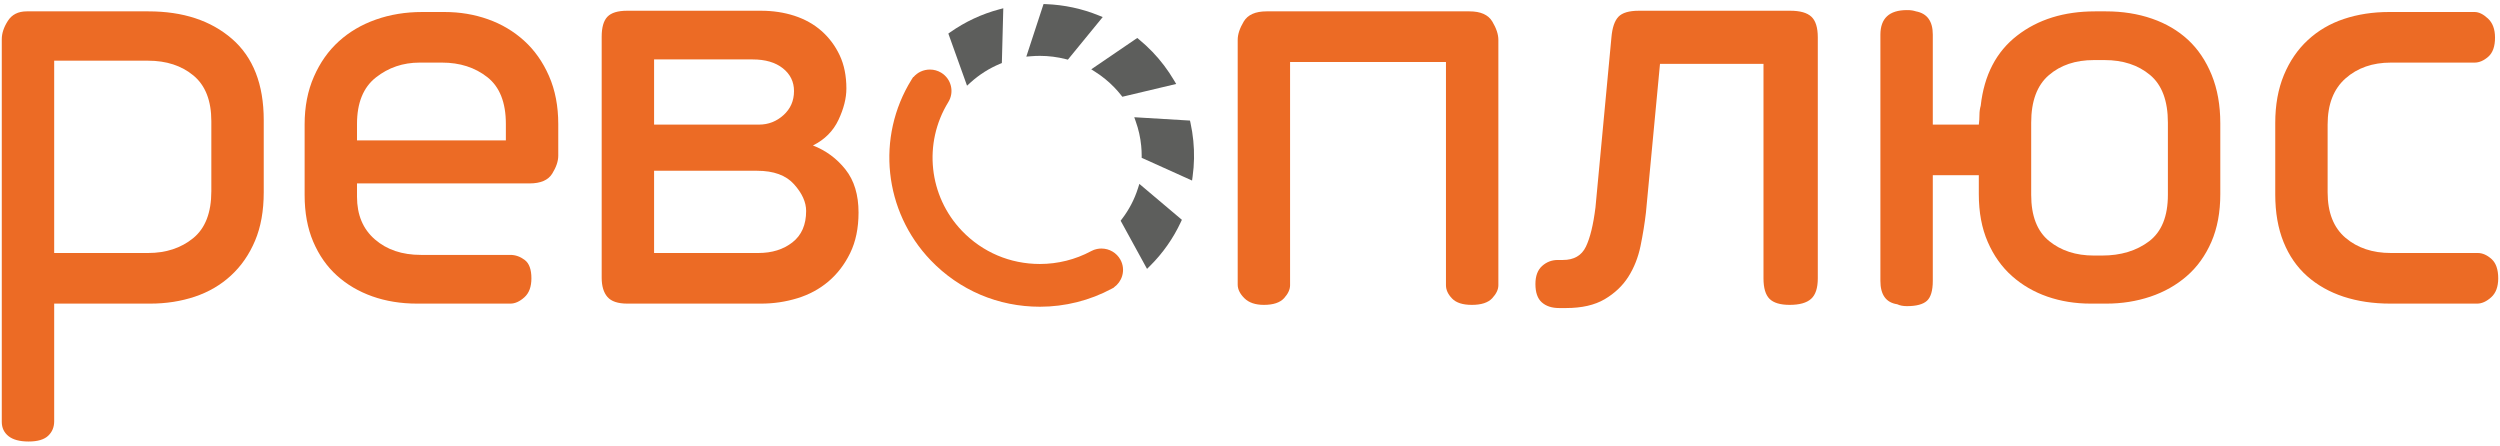
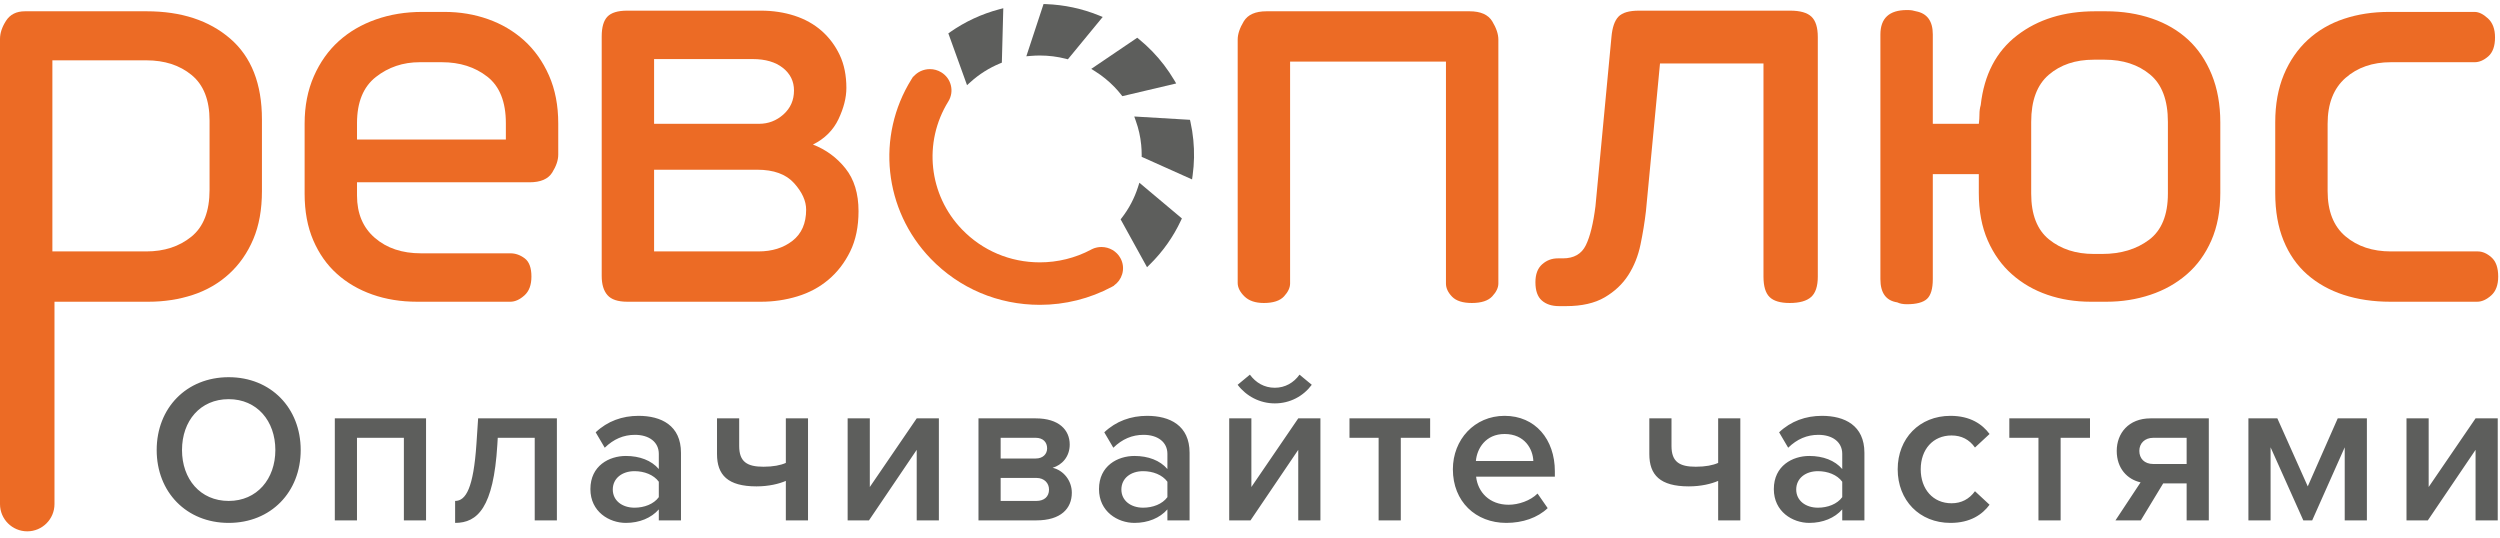
- <svg xmlns="http://www.w3.org/2000/svg" width="101px" height="18px" viewBox="0 0 101 18" version="1.1">
+ <svg xmlns="http://www.w3.org/2000/svg" width="107px" height="23px" viewBox="0 0 107 23" version="1.1">
  <defs />
  <g id="Page-1" stroke="none" stroke-width="1" fill="none" fill-rule="evenodd">
-     <g id="REVO+_CYR_ORNG">
-       <path d="M8.538,4.898 C8.538,4.066 8.297,3.45 7.816,3.051 C7.333,2.652 6.723,2.452 5.983,2.452 L2.189,2.452 L2.189,10.221 L5.983,10.221 C6.706,10.221 7.312,10.022 7.803,9.623 C8.293,9.224 8.538,8.592 8.538,7.725 L8.538,4.898 L8.538,4.898 Z M5.997,0.459 C7.394,0.459 8.52,0.83 9.374,1.571 C10.227,2.312 10.655,3.407 10.655,4.855 L10.655,7.768 C10.655,8.518 10.538,9.17 10.305,9.723 C10.072,10.277 9.749,10.745 9.335,11.128 C8.92,11.512 8.432,11.797 7.872,11.985 C7.311,12.172 6.711,12.266 6.072,12.266 L2.189,12.266 L2.189,17.019 C2.189,17.258 2.107,17.454 1.944,17.607 C1.78,17.76 1.518,17.837 1.156,17.837 C0.795,17.837 0.524,17.764 0.343,17.62 C0.163,17.475 0.072,17.283 0.072,17.045 L0.072,1.584 C0.072,1.345 0.154,1.098 0.318,0.843 C0.482,0.587 0.736,0.459 1.081,0.459 L5.997,0.459 L5.997,0.459 Z" id="Fill-2" fill="#EC6B25" />
-       <path d="M20.437,5.008 C20.437,4.139 20.187,3.509 19.688,3.117 C19.189,2.725 18.579,2.529 17.856,2.529 L16.953,2.529 C16.281,2.529 15.692,2.73 15.185,3.13 C14.677,3.53 14.423,4.156 14.423,5.008 L14.423,5.672 L20.437,5.672 L20.437,5.008 L20.437,5.008 Z M14.423,7.41 L14.423,7.947 C14.423,8.68 14.664,9.255 15.146,9.672 C15.627,10.09 16.247,10.298 17.004,10.298 L20.618,10.298 C20.824,10.298 21.018,10.366 21.199,10.503 C21.379,10.639 21.469,10.886 21.469,11.244 C21.469,11.585 21.375,11.84 21.186,12.01 C20.996,12.181 20.807,12.266 20.618,12.266 L16.849,12.266 C16.195,12.266 15.593,12.168 15.042,11.973 C14.491,11.777 14.014,11.497 13.61,11.131 C13.205,10.766 12.888,10.311 12.655,9.767 C12.423,9.223 12.307,8.594 12.307,7.88 L12.307,5.024 C12.307,4.31 12.431,3.668 12.681,3.099 C12.93,2.529 13.266,2.053 13.688,1.671 C14.109,1.288 14.608,0.995 15.185,0.791 C15.761,0.587 16.385,0.485 17.056,0.485 L17.959,0.485 C18.579,0.485 19.164,0.583 19.714,0.778 C20.265,0.973 20.751,1.262 21.173,1.644 C21.594,2.025 21.93,2.5 22.179,3.069 C22.429,3.638 22.554,4.287 22.554,5.017 L22.554,6.29 C22.554,6.511 22.472,6.753 22.309,7.016 C22.145,7.279 21.84,7.41 21.392,7.41 L14.423,7.41 L14.423,7.41 Z" id="Fill-3" fill="#EC6B25" />
-       <path d="M26.425,6.899 L26.425,10.221 L30.64,10.221 C31.189,10.221 31.647,10.078 32.015,9.791 C32.384,9.503 32.568,9.081 32.568,8.522 C32.568,8.167 32.405,7.808 32.08,7.445 C31.754,7.081 31.257,6.899 30.589,6.899 L26.425,6.899 L26.425,6.899 Z M26.425,2.401 L26.425,5.034 L30.664,5.034 C31.041,5.034 31.371,4.906 31.654,4.65 C31.936,4.395 32.078,4.071 32.078,3.679 C32.078,3.305 31.928,2.998 31.628,2.759 C31.328,2.521 30.921,2.401 30.408,2.401 L26.425,2.401 L26.425,2.401 Z M25.343,12.266 C24.964,12.266 24.696,12.176 24.541,11.997 C24.386,11.819 24.308,11.559 24.308,11.218 L24.308,1.482 C24.308,1.107 24.385,0.838 24.54,0.676 C24.695,0.515 24.961,0.434 25.338,0.434 L30.744,0.434 C31.225,0.434 31.676,0.502 32.096,0.638 C32.516,0.775 32.882,0.979 33.19,1.251 C33.499,1.524 33.744,1.852 33.924,2.235 C34.104,2.619 34.194,3.066 34.194,3.577 C34.194,3.969 34.087,4.391 33.875,4.842 C33.663,5.294 33.319,5.639 32.843,5.877 C33.369,6.081 33.807,6.405 34.158,6.848 C34.509,7.291 34.685,7.87 34.685,8.586 C34.685,9.216 34.572,9.761 34.348,10.221 C34.124,10.681 33.83,11.065 33.468,11.372 C33.106,11.678 32.687,11.904 32.213,12.049 C31.739,12.194 31.252,12.266 30.752,12.266 L25.343,12.266 L25.343,12.266 Z" id="Fill-4" fill="#EC6B25" />
-       <path d="M59.463,12.317 C59.096,12.317 58.83,12.232 58.665,12.061 C58.5,11.891 58.417,11.712 58.417,11.525 L58.417,2.504 L52.119,2.504 L52.119,11.525 C52.119,11.695 52.037,11.87 51.874,12.049 C51.71,12.227 51.439,12.317 51.061,12.317 C50.717,12.317 50.454,12.227 50.274,12.049 C50.093,11.87 50.003,11.687 50.003,11.499 L50.003,1.609 C50.003,1.388 50.085,1.141 50.248,0.868 C50.412,0.596 50.718,0.459 51.167,0.459 L59.369,0.459 C59.818,0.459 60.124,0.596 60.288,0.868 C60.451,1.141 60.534,1.388 60.534,1.609 L60.534,11.525 C60.534,11.695 60.451,11.87 60.285,12.049 C60.12,12.227 59.846,12.317 59.463,12.317" id="Fill-5" fill="#EC6B25" />
-       <path d="M72.303,12.317 C71.925,12.317 71.654,12.236 71.49,12.074 C71.327,11.912 71.245,11.636 71.245,11.244 L71.245,2.58 L67.064,2.58 L66.496,8.586 C66.445,9.029 66.371,9.48 66.277,9.94 C66.182,10.4 66.018,10.814 65.786,11.18 C65.554,11.546 65.235,11.848 64.831,12.087 C64.427,12.325 63.906,12.445 63.269,12.445 L62.986,12.445 C62.693,12.445 62.461,12.368 62.289,12.215 C62.116,12.061 62.031,11.815 62.031,11.474 C62.031,11.15 62.121,10.908 62.302,10.745 C62.482,10.584 62.693,10.503 62.934,10.503 L63.14,10.503 C63.588,10.503 63.898,10.324 64.07,9.966 C64.242,9.608 64.37,9.08 64.457,8.381 L65.102,1.507 C65.136,1.115 65.231,0.838 65.386,0.676 C65.541,0.515 65.816,0.434 66.212,0.434 L72.329,0.434 C72.725,0.434 73.009,0.515 73.181,0.676 C73.353,0.838 73.439,1.115 73.439,1.507 L73.439,11.244 C73.439,11.636 73.349,11.912 73.168,12.074 C72.988,12.236 72.699,12.317 72.303,12.317" id="Fill-6" fill="#EC6B25" />
-       <path d="M87.583,4.957 C87.583,4.071 87.342,3.428 86.861,3.028 C86.379,2.627 85.768,2.427 85.028,2.427 L84.589,2.427 C83.849,2.427 83.243,2.631 82.77,3.04 C82.296,3.449 82.06,4.088 82.06,4.957 L82.06,7.87 C82.06,8.722 82.301,9.344 82.783,9.736 C83.264,10.128 83.867,10.324 84.589,10.324 L84.925,10.324 C85.682,10.324 86.314,10.132 86.822,9.749 C87.33,9.365 87.583,8.739 87.583,7.87 L87.583,4.957 L87.583,4.957 Z M84.46,12.266 C83.841,12.266 83.26,12.172 82.718,11.985 C82.176,11.797 81.699,11.521 81.286,11.154 C80.873,10.788 80.545,10.328 80.305,9.774 C80.064,9.221 79.944,8.578 79.944,7.845 L79.944,7.078 L78.085,7.078 L78.085,11.346 C78.085,11.738 78.006,12.006 77.85,12.151 C77.693,12.295 77.423,12.368 77.04,12.368 C76.883,12.368 76.752,12.342 76.648,12.292 C76.195,12.224 75.968,11.908 75.968,11.346 L75.968,1.405 C75.968,0.74 76.326,0.408 77.04,0.408 C77.127,0.408 77.196,0.412 77.248,0.421 C77.301,0.43 77.353,0.442 77.405,0.459 C77.858,0.544 78.085,0.857 78.085,1.4 L78.085,5.034 L79.945,5.034 C79.961,4.898 79.97,4.767 79.97,4.64 C79.97,4.513 79.987,4.39 80.021,4.271 C80.158,3.035 80.649,2.09 81.492,1.438 C82.335,0.785 83.385,0.459 84.641,0.459 L85.08,0.459 C85.751,0.459 86.37,0.557 86.938,0.753 C87.506,0.949 87.992,1.235 88.397,1.609 C88.801,1.984 89.119,2.457 89.352,3.028 C89.584,3.598 89.7,4.25 89.7,4.982 L89.7,7.845 C89.7,8.578 89.579,9.221 89.339,9.774 C89.097,10.328 88.767,10.788 88.345,11.154 C87.923,11.521 87.433,11.797 86.874,11.985 C86.314,12.172 85.725,12.266 85.106,12.266 L84.46,12.266 L84.46,12.266 Z" id="Fill-7" fill="#EC6B25" />
-       <path d="M96.566,12.266 C95.877,12.266 95.25,12.172 94.681,11.986 C94.114,11.799 93.623,11.522 93.21,11.157 C92.797,10.791 92.479,10.332 92.256,9.78 C92.032,9.227 91.92,8.585 91.92,7.854 L91.92,4.973 C91.92,4.242 92.036,3.596 92.268,3.035 C92.501,2.474 92.823,2.002 93.236,1.62 C93.649,1.237 94.135,0.952 94.695,0.765 C95.254,0.579 95.86,0.485 96.514,0.485 L99.973,0.485 C100.145,0.485 100.326,0.573 100.515,0.75 C100.704,0.926 100.799,1.183 100.799,1.52 C100.799,1.873 100.709,2.13 100.528,2.29 C100.347,2.449 100.162,2.529 99.973,2.529 L96.591,2.529 C95.851,2.529 95.24,2.742 94.759,3.168 C94.277,3.594 94.036,4.216 94.036,5.034 L94.036,7.768 C94.036,8.586 94.277,9.199 94.759,9.608 C95.24,10.017 95.851,10.221 96.591,10.221 L100.102,10.221 C100.291,10.221 100.476,10.302 100.657,10.464 C100.838,10.626 100.928,10.886 100.928,11.244 C100.928,11.585 100.833,11.84 100.644,12.01 C100.454,12.181 100.265,12.266 100.076,12.266 L96.566,12.266" id="Fill-8" fill="#EC6B25" />
-       <path d="M42.013,12.392 C40.327,12.392 38.76,11.725 37.6,10.515 C35.706,8.539 35.387,5.54 36.824,3.221 L36.894,3.11 L36.903,3.116 C37.067,2.922 37.308,2.81 37.57,2.81 C37.73,2.81 37.887,2.854 38.024,2.937 C38.434,3.186 38.563,3.718 38.312,4.124 C37.288,5.789 37.519,7.923 38.864,9.327 C39.692,10.19 40.809,10.665 42.012,10.665 C42.733,10.665 43.446,10.487 44.076,10.149 L44.098,10.138 L44.124,10.126 L44.124,10.126 C44.143,10.116 44.163,10.107 44.184,10.099 L44.209,10.088 L44.21,10.09 C44.303,10.058 44.4,10.041 44.499,10.041 C44.819,10.041 45.112,10.214 45.265,10.492 C45.376,10.694 45.401,10.928 45.335,11.148 C45.279,11.335 45.164,11.494 45.007,11.605 L45.009,11.612 L44.916,11.663 C44.03,12.14 43.027,12.392 42.013,12.392" id="Fill-9" fill="#EC6B25" />
-       <path d="M45.274,8.917 L45.323,8.852 C45.611,8.477 45.83,8.06 45.973,7.61 L46.03,7.429 L47.748,8.88 L47.708,8.966 C47.401,9.627 46.982,10.224 46.461,10.743 L46.34,10.863 L45.274,8.917" id="Fill-10" fill="#5D5E5C" />
-       <path d="M46.123,6.375 L46.124,6.294 C46.124,6.161 46.118,6.025 46.104,5.889 C46.072,5.557 45.999,5.229 45.887,4.915 L45.824,4.736 L48.075,4.871 L48.096,4.964 C48.148,5.204 48.187,5.448 48.21,5.689 C48.257,6.167 48.248,6.651 48.182,7.126 L48.159,7.294 L46.123,6.375" id="Fill-11" fill="#5D5E5C" />
-       <path d="M45.292,3.845 C45.21,3.741 45.12,3.637 45.025,3.538 C44.792,3.296 44.531,3.082 44.248,2.903 L44.087,2.8 L45.945,1.534 L46.019,1.595 C46.209,1.752 46.391,1.92 46.56,2.096 C46.894,2.445 47.187,2.832 47.431,3.246 L47.518,3.392 L45.342,3.909 L45.292,3.845" id="Fill-12" fill="#5D5E5C" />
-       <path d="M38.313,1.356 L38.391,1.301 C38.993,0.879 39.658,0.568 40.368,0.378 L40.533,0.334 L40.475,2.547 L40.399,2.579 C39.962,2.761 39.562,3.015 39.209,3.334 L39.068,3.462 L38.313,1.356" id="Fill-13" fill="#5D5E5C" />
-       <path d="M43.063,2.39 C42.72,2.302 42.367,2.257 42.012,2.257 C41.893,2.257 41.773,2.262 41.655,2.272 L41.463,2.288 L42.159,0.163 L42.255,0.167 C42.993,0.195 43.712,0.349 44.391,0.625 L44.55,0.689 L43.142,2.41 L43.063,2.39" id="Fill-14" fill="#5D5E5C" />
+     <g id="logo" fill-rule="nonzero">
+       <path d="M8.969,5.157 C8.969,4.281 8.713,3.633 8.203,3.212 C7.693,2.792 7.046,2.582 6.262,2.582 L2.242,2.582 L2.242,10.761 L6.262,10.761 C7.028,10.761 7.67,10.552 8.19,10.131 C8.709,9.711 8.969,9.045 8.969,8.133 L8.969,5.157 L8.969,5.157 L8.969,5.157 Z M6.277,0.483 C7.757,0.483 8.95,0.874 9.854,1.654 C10.758,2.434 11.211,3.587 11.211,5.111 L11.211,8.178 C11.211,8.968 11.088,9.654 10.841,10.237 C10.594,10.82 10.251,11.313 9.813,11.716 C9.373,12.12 8.857,12.421 8.263,12.618 C7.668,12.815 7.033,12.914 6.357,12.914 L2.242,12.914 L2.242,17.918 C2.242,18.169 2.155,18.376 1.983,18.537 C1.809,18.699 1.531,18.779 1.148,18.779 C0.765,18.779 0.478,18.703 0.287,18.551 C0.096,18.398 0,18.196 0,17.945 L0,1.667 C0,1.416 0.087,1.156 0.26,0.887 C0.434,0.618 0.703,0.483 1.069,0.483 L6.277,0.483 L6.277,0.483 L6.277,0.483 Z" id="Fill-2" fill="#EC6B25" />
+       <path d="M21.651,5.273 C21.651,4.358 21.386,3.695 20.858,3.282 C20.329,2.869 19.683,2.663 18.917,2.663 L17.96,2.663 C17.249,2.663 16.624,2.874 16.087,3.295 C15.549,3.717 15.28,4.376 15.28,5.273 L15.28,5.972 L21.651,5.972 L21.651,5.273 L21.651,5.273 L21.651,5.273 Z M15.28,7.802 L15.28,8.367 C15.28,9.138 15.535,9.744 16.046,10.183 C16.556,10.623 17.212,10.842 18.015,10.842 L21.843,10.842 C22.061,10.842 22.267,10.914 22.458,11.058 C22.649,11.201 22.745,11.461 22.745,11.838 C22.745,12.197 22.645,12.466 22.444,12.645 C22.243,12.824 22.043,12.914 21.843,12.914 L17.85,12.914 C17.157,12.914 16.52,12.811 15.936,12.605 C15.352,12.399 14.847,12.104 14.419,11.719 C13.99,11.334 13.653,10.855 13.407,10.283 C13.161,9.71 13.038,9.048 13.038,8.296 L13.038,5.289 C13.038,4.537 13.17,3.862 13.434,3.262 C13.698,2.663 14.054,2.162 14.501,1.759 C14.947,1.356 15.476,1.048 16.087,0.833 C16.697,0.618 17.358,0.51 18.069,0.51 L19.026,0.51 C19.683,0.51 20.302,0.613 20.885,0.819 C21.469,1.025 21.984,1.328 22.431,1.73 C22.877,2.132 23.233,2.633 23.497,3.231 C23.761,3.83 23.893,4.513 23.893,5.282 L23.893,6.622 C23.893,6.855 23.807,7.109 23.634,7.386 C23.46,7.663 23.137,7.802 22.663,7.802 L15.28,7.802 L15.28,7.802 L15.28,7.802 Z" id="Fill-3" fill="#EC6B25" />
+       <path d="M27.995,7.264 L27.995,10.761 L32.46,10.761 C33.041,10.761 33.527,10.611 33.917,10.308 C34.307,10.005 34.503,9.56 34.503,8.973 C34.503,8.599 34.33,8.221 33.986,7.838 C33.64,7.455 33.114,7.264 32.406,7.264 L27.995,7.264 L27.995,7.264 L27.995,7.264 Z M27.995,2.528 L27.995,5.299 L32.486,5.299 C32.885,5.299 33.234,5.165 33.534,4.896 C33.833,4.627 33.983,4.286 33.983,3.873 C33.983,3.479 33.824,3.156 33.507,2.905 C33.189,2.654 32.758,2.528 32.214,2.528 L27.995,2.528 L27.995,2.528 L27.995,2.528 Z M26.849,12.914 C26.447,12.914 26.163,12.82 25.999,12.631 C25.835,12.443 25.753,12.17 25.753,11.811 L25.753,1.56 C25.753,1.165 25.834,0.883 25.998,0.712 C26.162,0.542 26.444,0.456 26.843,0.456 L32.571,0.456 C33.08,0.456 33.557,0.529 34.003,0.672 C34.448,0.816 34.835,1.031 35.162,1.317 C35.489,1.605 35.748,1.95 35.939,2.353 C36.13,2.757 36.225,3.228 36.225,3.766 C36.225,4.179 36.112,4.623 35.888,5.098 C35.662,5.573 35.298,5.937 34.794,6.187 C35.351,6.403 35.816,6.744 36.187,7.21 C36.559,7.677 36.745,8.286 36.745,9.039 C36.745,9.703 36.626,10.277 36.389,10.761 C36.151,11.246 35.84,11.649 35.456,11.972 C35.073,12.295 34.629,12.533 34.127,12.685 C33.624,12.838 33.108,12.914 32.578,12.914 L26.849,12.914 L26.849,12.914 L26.849,12.914 Z" id="Fill-4" fill="#EC6B25" />
+       <path d="M62.995,12.968 C62.607,12.968 62.325,12.878 62.15,12.699 C61.975,12.52 61.887,12.331 61.887,12.134 L61.887,2.636 L55.216,2.636 L55.216,12.134 C55.216,12.313 55.129,12.497 54.956,12.685 C54.782,12.873 54.495,12.968 54.094,12.968 C53.729,12.968 53.452,12.873 53.261,12.685 C53.069,12.497 52.973,12.304 52.973,12.107 L52.973,1.694 C52.973,1.461 53.06,1.201 53.233,0.914 C53.407,0.627 53.731,0.483 54.206,0.483 L62.896,0.483 C63.371,0.483 63.696,0.627 63.869,0.914 C64.043,1.201 64.13,1.461 64.13,1.694 L64.13,12.134 C64.13,12.313 64.042,12.497 63.867,12.685 C63.691,12.873 63.401,12.968 62.995,12.968" id="Fill-5" fill="#EC6B25" />
+       <path d="M76.598,12.968 C76.198,12.968 75.91,12.883 75.737,12.712 C75.564,12.542 75.477,12.251 75.477,11.838 L75.477,2.717 L71.048,2.717 L70.446,9.039 C70.392,9.506 70.314,9.981 70.214,10.465 C70.114,10.95 69.94,11.385 69.694,11.77 C69.448,12.156 69.11,12.474 68.683,12.725 C68.254,12.976 67.702,13.102 67.028,13.102 L66.727,13.102 C66.417,13.102 66.171,13.021 65.989,12.86 C65.806,12.699 65.716,12.439 65.716,12.08 C65.716,11.739 65.811,11.484 66.003,11.313 C66.194,11.143 66.417,11.058 66.673,11.058 L66.891,11.058 C67.365,11.058 67.693,10.869 67.876,10.492 C68.058,10.116 68.194,9.56 68.286,8.824 L68.97,1.586 C69.006,1.174 69.106,0.883 69.271,0.712 C69.434,0.542 69.726,0.456 70.145,0.456 L76.626,0.456 C77.045,0.456 77.346,0.542 77.528,0.712 C77.71,0.883 77.802,1.174 77.802,1.586 L77.802,11.838 C77.802,12.251 77.706,12.542 77.515,12.712 C77.323,12.883 77.018,12.968 76.598,12.968" id="Fill-6" fill="#EC6B25" />
+       <path d="M92.786,5.219 C92.786,4.286 92.531,3.609 92.021,3.188 C91.51,2.766 90.863,2.555 90.079,2.555 L89.614,2.555 C88.83,2.555 88.188,2.77 87.687,3.201 C87.185,3.631 86.935,4.304 86.935,5.219 L86.935,8.286 C86.935,9.183 87.19,9.838 87.701,10.25 C88.211,10.663 88.849,10.869 89.614,10.869 L89.97,10.869 C90.772,10.869 91.442,10.667 91.98,10.264 C92.517,9.86 92.786,9.201 92.786,8.286 L92.786,5.219 L92.786,5.219 L92.786,5.219 Z M89.478,12.914 C88.822,12.914 88.206,12.815 87.632,12.618 C87.058,12.421 86.552,12.13 86.115,11.743 C85.677,11.358 85.33,10.874 85.075,10.291 C84.82,9.708 84.693,9.031 84.693,8.259 L84.693,7.452 L82.724,7.452 L82.724,11.945 C82.724,12.358 82.64,12.641 82.475,12.793 C82.308,12.945 82.022,13.021 81.617,13.021 C81.45,13.021 81.312,12.995 81.202,12.941 C80.721,12.869 80.481,12.537 80.481,11.945 L80.481,1.479 C80.481,0.779 80.86,0.43 81.617,0.43 C81.709,0.43 81.782,0.434 81.837,0.443 C81.893,0.452 81.948,0.466 82.004,0.483 C82.483,0.573 82.724,0.903 82.724,1.473 L82.724,5.299 L84.694,5.299 C84.712,5.157 84.721,5.019 84.721,4.885 C84.721,4.751 84.739,4.622 84.775,4.497 C84.92,3.195 85.44,2.201 86.333,1.514 C87.226,0.827 88.338,0.483 89.669,0.483 L90.134,0.483 C90.845,0.483 91.501,0.587 92.103,0.793 C92.705,0.999 93.219,1.3 93.648,1.694 C94.076,2.089 94.414,2.587 94.66,3.188 C94.906,3.789 95.029,4.475 95.029,5.246 L95.029,8.259 C95.029,9.031 94.901,9.708 94.646,10.291 C94.39,10.874 94.04,11.358 93.593,11.743 C93.146,12.13 92.627,12.421 92.035,12.618 C91.442,12.815 90.818,12.914 90.162,12.914 L89.478,12.914 L89.478,12.914 L89.478,12.914 Z" id="Fill-7" fill="#EC6B25" />
+       <path d="M102.302,12.914 C101.573,12.914 100.908,12.815 100.306,12.619 C99.705,12.422 99.185,12.131 98.747,11.746 C98.31,11.361 97.973,10.878 97.736,10.296 C97.499,9.715 97.38,9.039 97.38,8.269 L97.38,5.236 C97.38,4.466 97.503,3.786 97.749,3.195 C97.996,2.605 98.338,2.108 98.775,1.705 C99.213,1.302 99.728,1.003 100.32,0.806 C100.912,0.609 101.554,0.51 102.248,0.51 L105.912,0.51 C106.094,0.51 106.285,0.604 106.486,0.79 C106.687,0.975 106.787,1.246 106.787,1.6 C106.787,1.972 106.691,2.243 106.5,2.411 C106.308,2.579 106.112,2.663 105.912,2.663 L102.33,2.663 C101.546,2.663 100.898,2.887 100.388,3.335 C99.877,3.784 99.622,4.439 99.622,5.299 L99.622,8.178 C99.622,9.039 99.877,9.685 100.388,10.116 C100.898,10.546 101.546,10.761 102.33,10.761 L106.049,10.761 C106.249,10.761 106.445,10.847 106.636,11.017 C106.828,11.188 106.923,11.461 106.923,11.838 C106.923,12.197 106.823,12.466 106.623,12.645 C106.422,12.824 106.222,12.914 106.021,12.914 L102.302,12.914" id="Fill-8" fill="#EC6B25" />
+       <path d="M44.509,13.047 C42.723,13.047 41.062,12.345 39.833,11.07 C37.827,8.99 37.489,5.833 39.012,3.391 L39.085,3.274 L39.095,3.28 C39.269,3.077 39.525,2.958 39.801,2.958 C39.971,2.958 40.138,3.005 40.283,3.093 C40.717,3.354 40.854,3.915 40.588,4.342 C39.503,6.095 39.747,8.341 41.173,9.819 C42.05,10.728 43.234,11.229 44.508,11.229 C45.271,11.229 46.027,11.041 46.695,10.686 L46.717,10.673 L46.745,10.661 L46.745,10.66 C46.766,10.651 46.787,10.641 46.809,10.633 L46.835,10.621 L46.836,10.623 C46.935,10.589 47.037,10.572 47.143,10.572 C47.482,10.572 47.792,10.753 47.954,11.046 C48.072,11.259 48.098,11.505 48.028,11.737 C47.969,11.934 47.847,12.101 47.68,12.218 L47.682,12.225 L47.584,12.279 C46.646,12.781 45.583,13.047 44.509,13.047" id="Fill-9" fill="#EC6B25" />
+       <path d="M47.963,9.388 L48.016,9.32 C48.321,8.925 48.552,8.485 48.704,8.013 L48.765,7.821 L50.585,9.349 L50.542,9.44 C50.217,10.135 49.773,10.765 49.221,11.31 L49.093,11.437 L47.963,9.388" id="Fill-10" fill="#5D5E5C" />
+       <path d="M48.863,6.712 L48.864,6.626 C48.864,6.487 48.857,6.343 48.843,6.2 C48.809,5.85 48.732,5.505 48.613,5.175 L48.546,4.986 L50.931,5.128 L50.953,5.226 C51.009,5.479 51.05,5.735 51.074,5.989 C51.124,6.493 51.114,7.002 51.045,7.502 L51.02,7.679 L48.863,6.712" id="Fill-11" fill="#5D5E5C" />
+       <path d="M47.982,4.048 C47.896,3.938 47.801,3.829 47.7,3.725 C47.453,3.47 47.177,3.244 46.877,3.056 L46.706,2.948 L48.674,1.615 L48.753,1.679 C48.954,1.844 49.147,2.022 49.326,2.207 C49.68,2.574 49.99,2.982 50.249,3.417 L50.341,3.572 L48.036,4.116 L47.982,4.048" id="Fill-12" fill="#5D5E5C" />
+       <path d="M40.589,1.428 L40.672,1.37 C41.309,0.925 42.014,0.598 42.766,0.398 L42.941,0.352 L42.879,2.682 L42.799,2.715 C42.336,2.907 41.912,3.174 41.539,3.51 L41.389,3.645 L40.589,1.428" id="Fill-13" fill="#5D5E5C" />
+       <path d="M45.621,2.516 C45.258,2.423 44.883,2.376 44.507,2.376 C44.382,2.376 44.254,2.382 44.129,2.392 L43.927,2.409 L44.664,0.172 L44.765,0.176 C45.548,0.205 46.309,0.367 47.028,0.658 L47.196,0.726 L45.705,2.538 L45.621,2.516" id="Fill-14" fill="#5D5E5C" />
+       <path d="M6.706,19.262 C6.706,17.463 7.98,16.144 9.788,16.144 C11.595,16.144 12.87,17.463 12.87,19.262 C12.87,21.061 11.595,22.38 9.788,22.38 C7.98,22.38 6.706,21.061 6.706,19.262 Z M11.785,19.262 C11.785,18.015 10.999,17.084 9.788,17.084 C8.568,17.084 7.79,18.015 7.79,19.262 C7.79,20.5 8.568,21.44 9.788,21.44 C10.999,21.44 11.785,20.5 11.785,19.262 Z M17.286,22.272 L18.235,22.272 L18.235,17.906 L14.33,17.906 L14.33,22.272 L15.279,22.272 L15.279,18.738 L17.286,18.738 L17.286,22.272 Z M19.479,21.44 L19.479,22.38 C20.437,22.38 21.124,21.729 21.286,19.036 L21.304,18.738 L22.886,18.738 L22.886,22.272 L23.835,22.272 L23.835,17.906 L20.464,17.906 L20.392,18.991 C20.265,20.889 19.94,21.44 19.479,21.44 Z M28.197,22.272 L28.197,21.802 C27.872,22.172 27.365,22.38 26.787,22.38 C26.073,22.38 25.269,21.901 25.269,20.934 C25.269,19.931 26.073,19.515 26.787,19.515 C27.375,19.515 27.881,19.705 28.197,20.075 L28.197,19.425 C28.197,18.919 27.781,18.611 27.176,18.611 C26.688,18.611 26.263,18.792 25.883,19.163 L25.495,18.503 C26.001,18.024 26.633,17.798 27.329,17.798 C28.296,17.798 29.146,18.205 29.146,19.38 L29.146,22.272 L28.197,22.272 Z M28.197,21.278 L28.197,20.618 C27.98,20.32 27.573,20.166 27.158,20.166 C26.624,20.166 26.227,20.473 26.227,20.952 C26.227,21.422 26.624,21.729 27.158,21.729 C27.573,21.729 27.98,21.576 28.197,21.278 Z M31.637,17.906 L30.688,17.906 L30.688,19.434 C30.688,20.329 31.149,20.817 32.378,20.817 C32.902,20.817 33.345,20.708 33.634,20.582 L33.634,22.272 L34.583,22.272 L34.583,17.906 L33.634,17.906 L33.634,19.813 C33.408,19.913 33.092,19.976 32.676,19.976 C31.98,19.976 31.637,19.768 31.637,19.09 L31.637,17.906 Z M36.279,22.272 L37.192,22.272 L39.235,19.253 L39.235,22.272 L40.184,22.272 L40.184,17.906 L39.235,17.906 L37.228,20.844 L37.228,17.906 L36.279,17.906 L36.279,22.272 Z M41.879,22.272 L41.879,17.906 L44.329,17.906 C45.323,17.906 45.784,18.403 45.784,19.027 C45.784,19.551 45.449,19.904 45.052,20.021 C45.522,20.13 45.874,20.573 45.874,21.088 C45.874,21.766 45.404,22.272 44.356,22.272 L41.879,22.272 Z M44.817,19.19 C44.817,18.919 44.636,18.738 44.329,18.738 L42.828,18.738 L42.828,19.624 L44.329,19.624 C44.636,19.624 44.817,19.434 44.817,19.19 Z M44.898,20.952 C44.898,20.69 44.708,20.455 44.356,20.455 L42.828,20.455 L42.828,21.44 L44.356,21.44 C44.69,21.44 44.898,21.259 44.898,20.952 Z M49.965,22.272 L49.965,21.802 C49.64,22.172 49.133,22.38 48.555,22.38 C47.841,22.38 47.037,21.901 47.037,20.934 C47.037,19.931 47.841,19.515 48.555,19.515 C49.142,19.515 49.649,19.705 49.965,20.075 L49.965,19.425 C49.965,18.919 49.549,18.611 48.944,18.611 C48.456,18.611 48.031,18.792 47.651,19.163 L47.263,18.503 C47.769,18.024 48.401,17.798 49.097,17.798 C50.064,17.798 50.914,18.205 50.914,19.38 L50.914,22.272 L49.965,22.272 Z M49.965,21.278 L49.965,20.618 C49.748,20.32 49.341,20.166 48.926,20.166 C48.392,20.166 47.995,20.473 47.995,20.952 C47.995,21.422 48.392,21.729 48.926,21.729 C49.341,21.729 49.748,21.576 49.965,21.278 Z M54.562,17.265 C55.213,17.265 55.782,16.957 56.144,16.469 L55.619,16.035 C55.375,16.379 55.005,16.596 54.562,16.596 C54.11,16.596 53.748,16.379 53.495,16.035 L52.971,16.469 C53.342,16.957 53.92,17.265 54.562,17.265 Z M52.61,22.272 L53.522,22.272 L55.565,19.253 L55.565,22.272 L56.514,22.272 L56.514,17.906 L55.565,17.906 L53.559,20.844 L53.559,17.906 L52.61,17.906 L52.61,22.272 Z M59.005,22.272 L59.954,22.272 L59.954,18.738 L61.21,18.738 L61.21,17.906 L57.758,17.906 L57.758,18.738 L59.005,18.738 L59.005,22.272 Z M62.183,20.085 C62.183,18.819 63.105,17.798 64.397,17.798 C65.708,17.798 66.548,18.801 66.548,20.175 L66.548,20.401 L63.177,20.401 C63.25,21.061 63.747,21.603 64.569,21.603 C64.994,21.603 65.5,21.431 65.807,21.124 L66.241,21.748 C65.807,22.163 65.166,22.38 64.47,22.38 C63.159,22.38 62.183,21.467 62.183,20.085 Z M64.397,18.575 C63.584,18.575 63.213,19.199 63.168,19.732 L65.627,19.732 C65.608,19.217 65.256,18.575 64.397,18.575 Z M71.54,17.906 L70.591,17.906 L70.591,19.434 C70.591,20.329 71.051,20.817 72.281,20.817 C72.805,20.817 73.248,20.708 73.537,20.582 L73.537,22.272 L74.486,22.272 L74.486,17.906 L73.537,17.906 L73.537,19.813 C73.311,19.913 72.995,19.976 72.579,19.976 C71.883,19.976 71.54,19.768 71.54,19.09 L71.54,17.906 Z M78.848,22.272 L78.848,21.802 C78.523,22.172 78.016,22.38 77.438,22.38 C76.724,22.38 75.92,21.901 75.92,20.934 C75.92,19.931 76.724,19.515 77.438,19.515 C78.025,19.515 78.532,19.705 78.848,20.075 L78.848,19.425 C78.848,18.919 78.432,18.611 77.827,18.611 C77.339,18.611 76.914,18.792 76.534,19.163 L76.146,18.503 C76.652,18.024 77.284,17.798 77.98,17.798 C78.947,17.798 79.797,18.205 79.797,19.38 L79.797,22.272 L78.848,22.272 Z M78.848,21.278 L78.848,20.618 C78.631,20.32 78.224,20.166 77.809,20.166 C77.275,20.166 76.878,20.473 76.878,20.952 C76.878,21.422 77.275,21.729 77.809,21.729 C78.224,21.729 78.631,21.576 78.848,21.278 Z M81.221,20.085 C81.221,21.413 82.152,22.38 83.481,22.38 C84.331,22.38 84.846,22.019 85.153,21.603 L84.529,21.024 C84.285,21.359 83.951,21.54 83.526,21.54 C82.731,21.54 82.207,20.934 82.207,20.085 C82.207,19.235 82.731,18.638 83.526,18.638 C83.951,18.638 84.285,18.81 84.529,19.154 L85.153,18.575 C84.846,18.159 84.331,17.798 83.481,17.798 C82.152,17.798 81.221,18.765 81.221,20.085 Z M87.246,22.272 L88.195,22.272 L88.195,18.738 L89.452,18.738 L89.452,17.906 L85.999,17.906 L85.999,18.738 L87.246,18.738 L87.246,22.272 Z M90.542,22.272 L91.617,20.645 C91.048,20.518 90.596,20.048 90.596,19.298 C90.596,18.548 91.102,17.906 92.042,17.906 L94.537,17.906 L94.537,22.272 L93.588,22.272 L93.588,20.69 L92.584,20.69 L91.626,22.272 L90.542,22.272 Z M93.588,19.859 L93.588,18.738 L92.16,18.738 C91.798,18.738 91.563,18.973 91.563,19.298 C91.563,19.624 91.78,19.859 92.16,19.859 L93.588,19.859 Z M100.354,22.272 L101.303,22.272 L101.303,17.906 L100.055,17.906 L98.772,20.817 L97.471,17.906 L96.232,17.906 L96.232,22.272 L97.181,22.272 L97.181,19.145 L98.582,22.272 L98.962,22.272 L100.354,19.145 L100.354,22.272 Z M102.998,22.272 L103.911,22.272 L105.954,19.253 L105.954,22.272 L106.903,22.272 L106.903,17.906 L105.954,17.906 L103.947,20.844 L103.947,17.906 L102.998,17.906 L102.998,22.272 Z" id="Оплачивайте-частями" fill="#5D5E5C" />
+       <rect id="Rectangle-Copy-4" fill="#EC6B25" x="0" y="11.079" width="2.332" height="11.662" rx="1.166" />
    </g>
  </g>
</svg>
